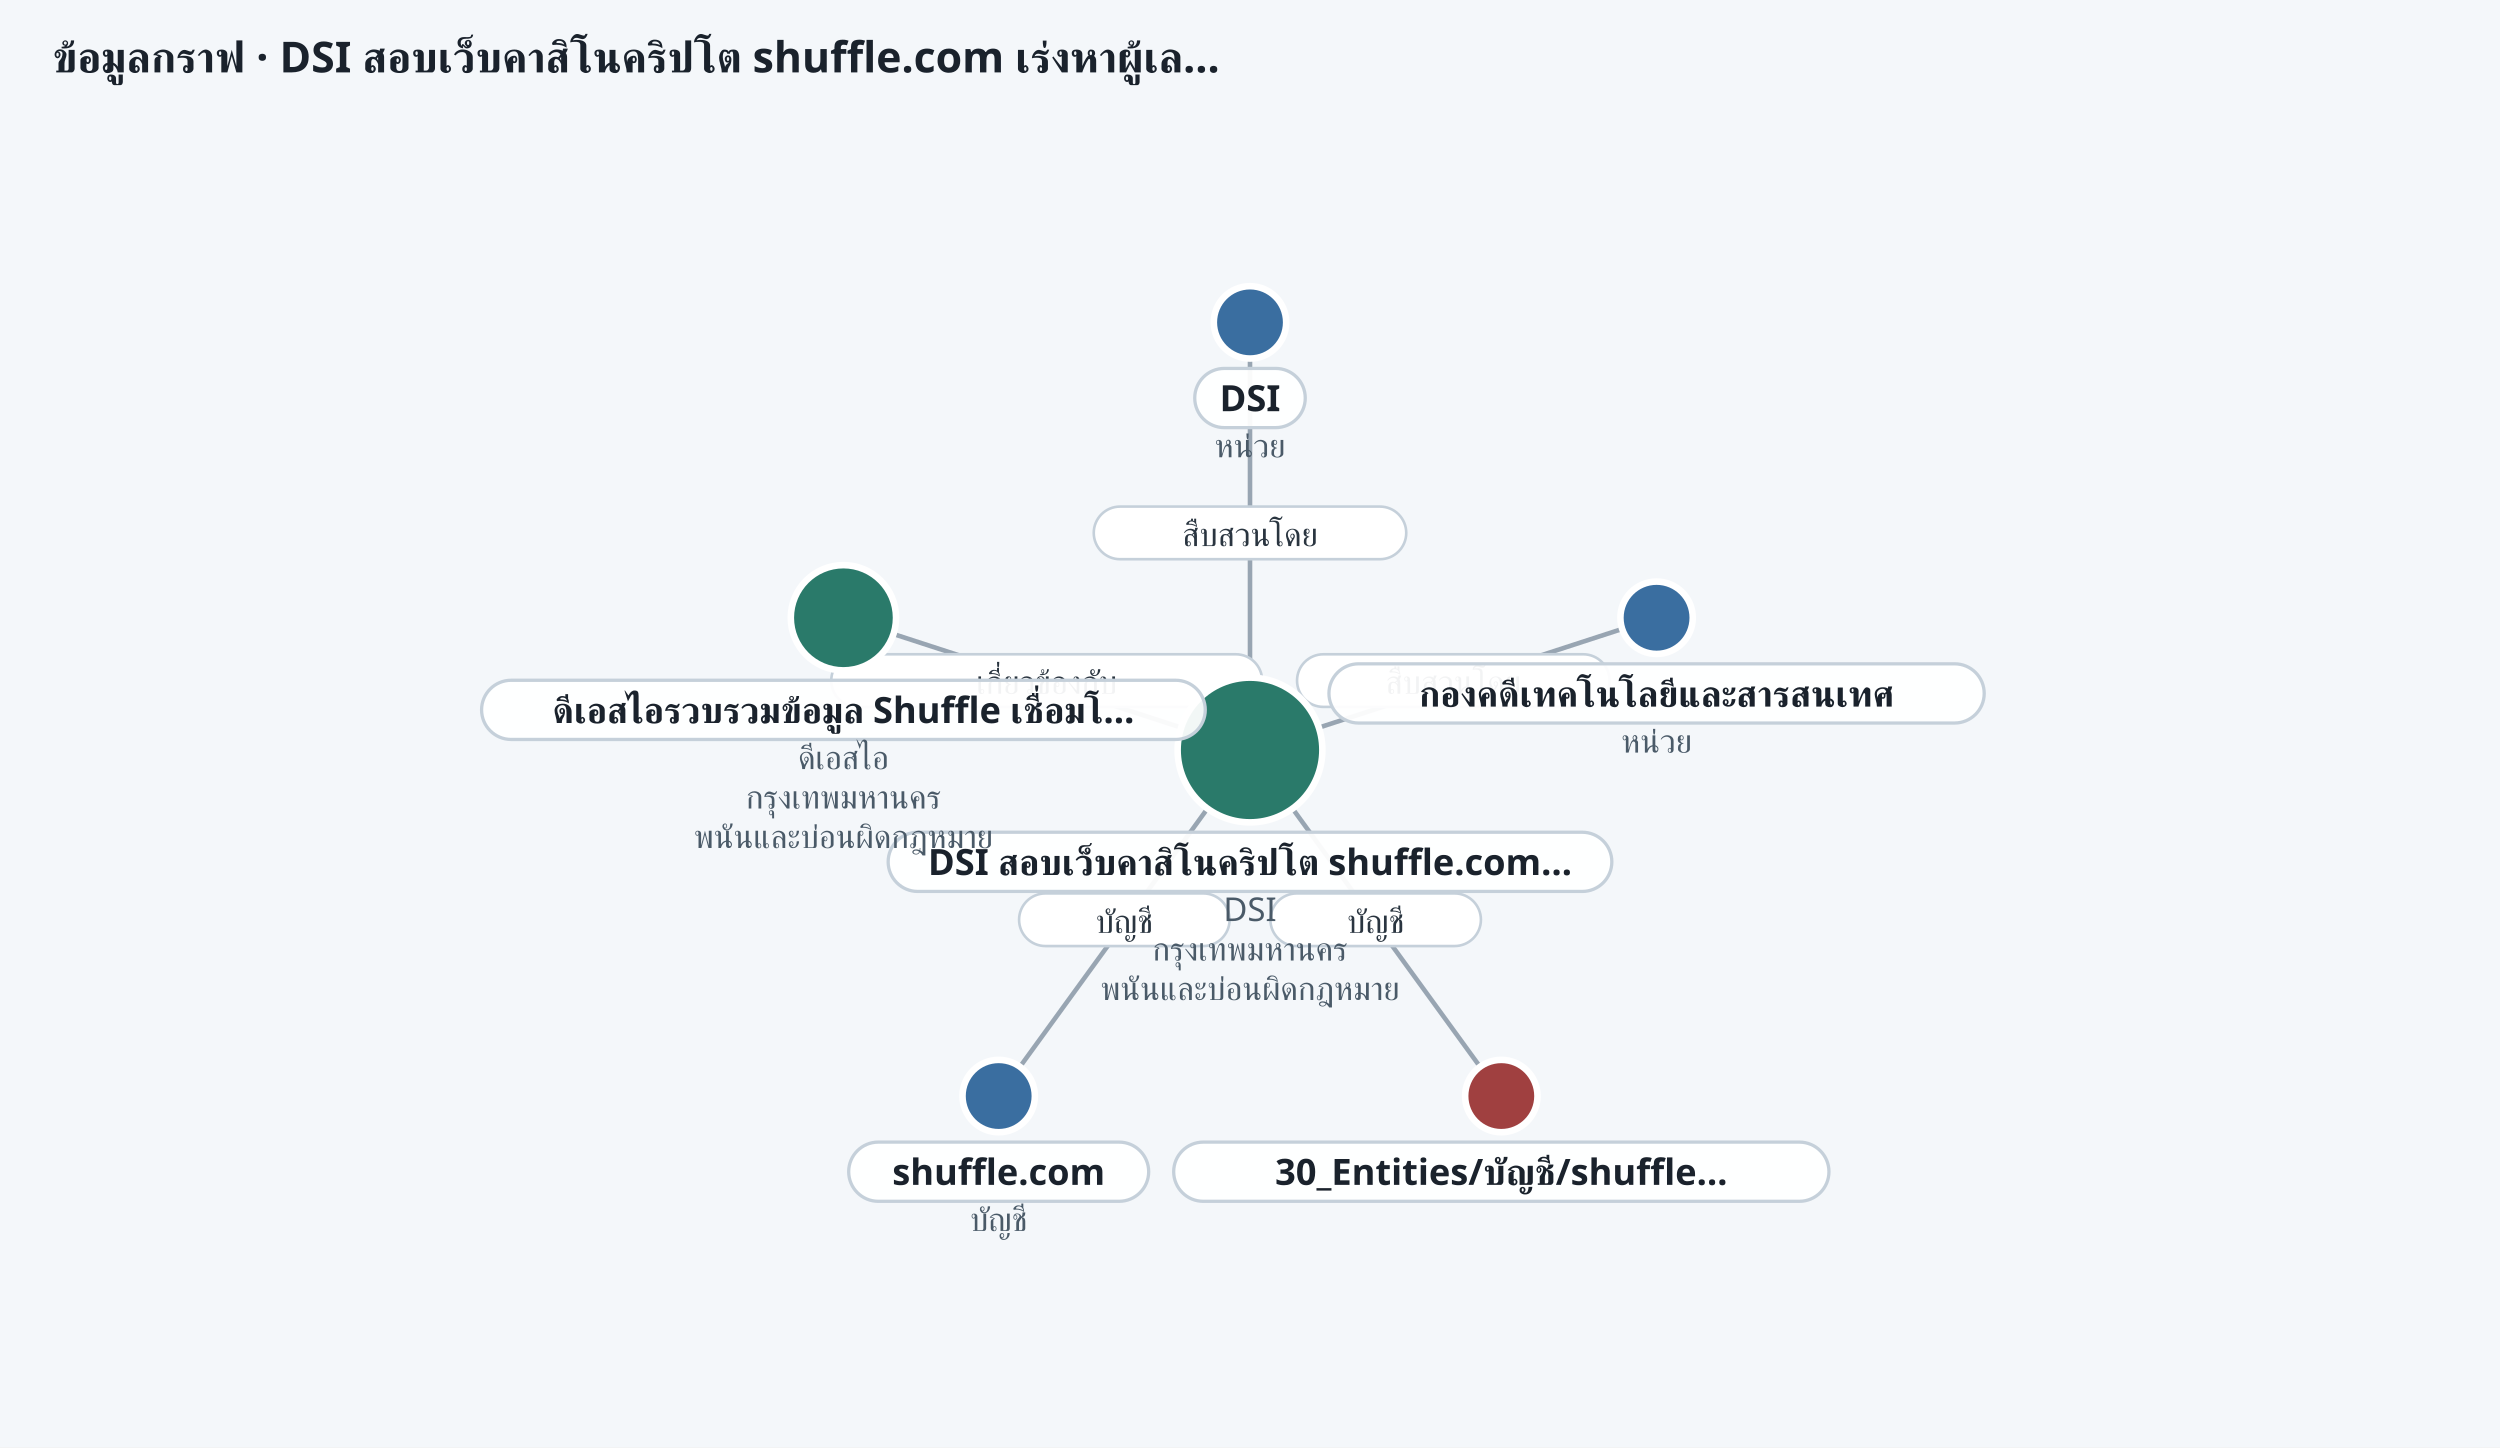
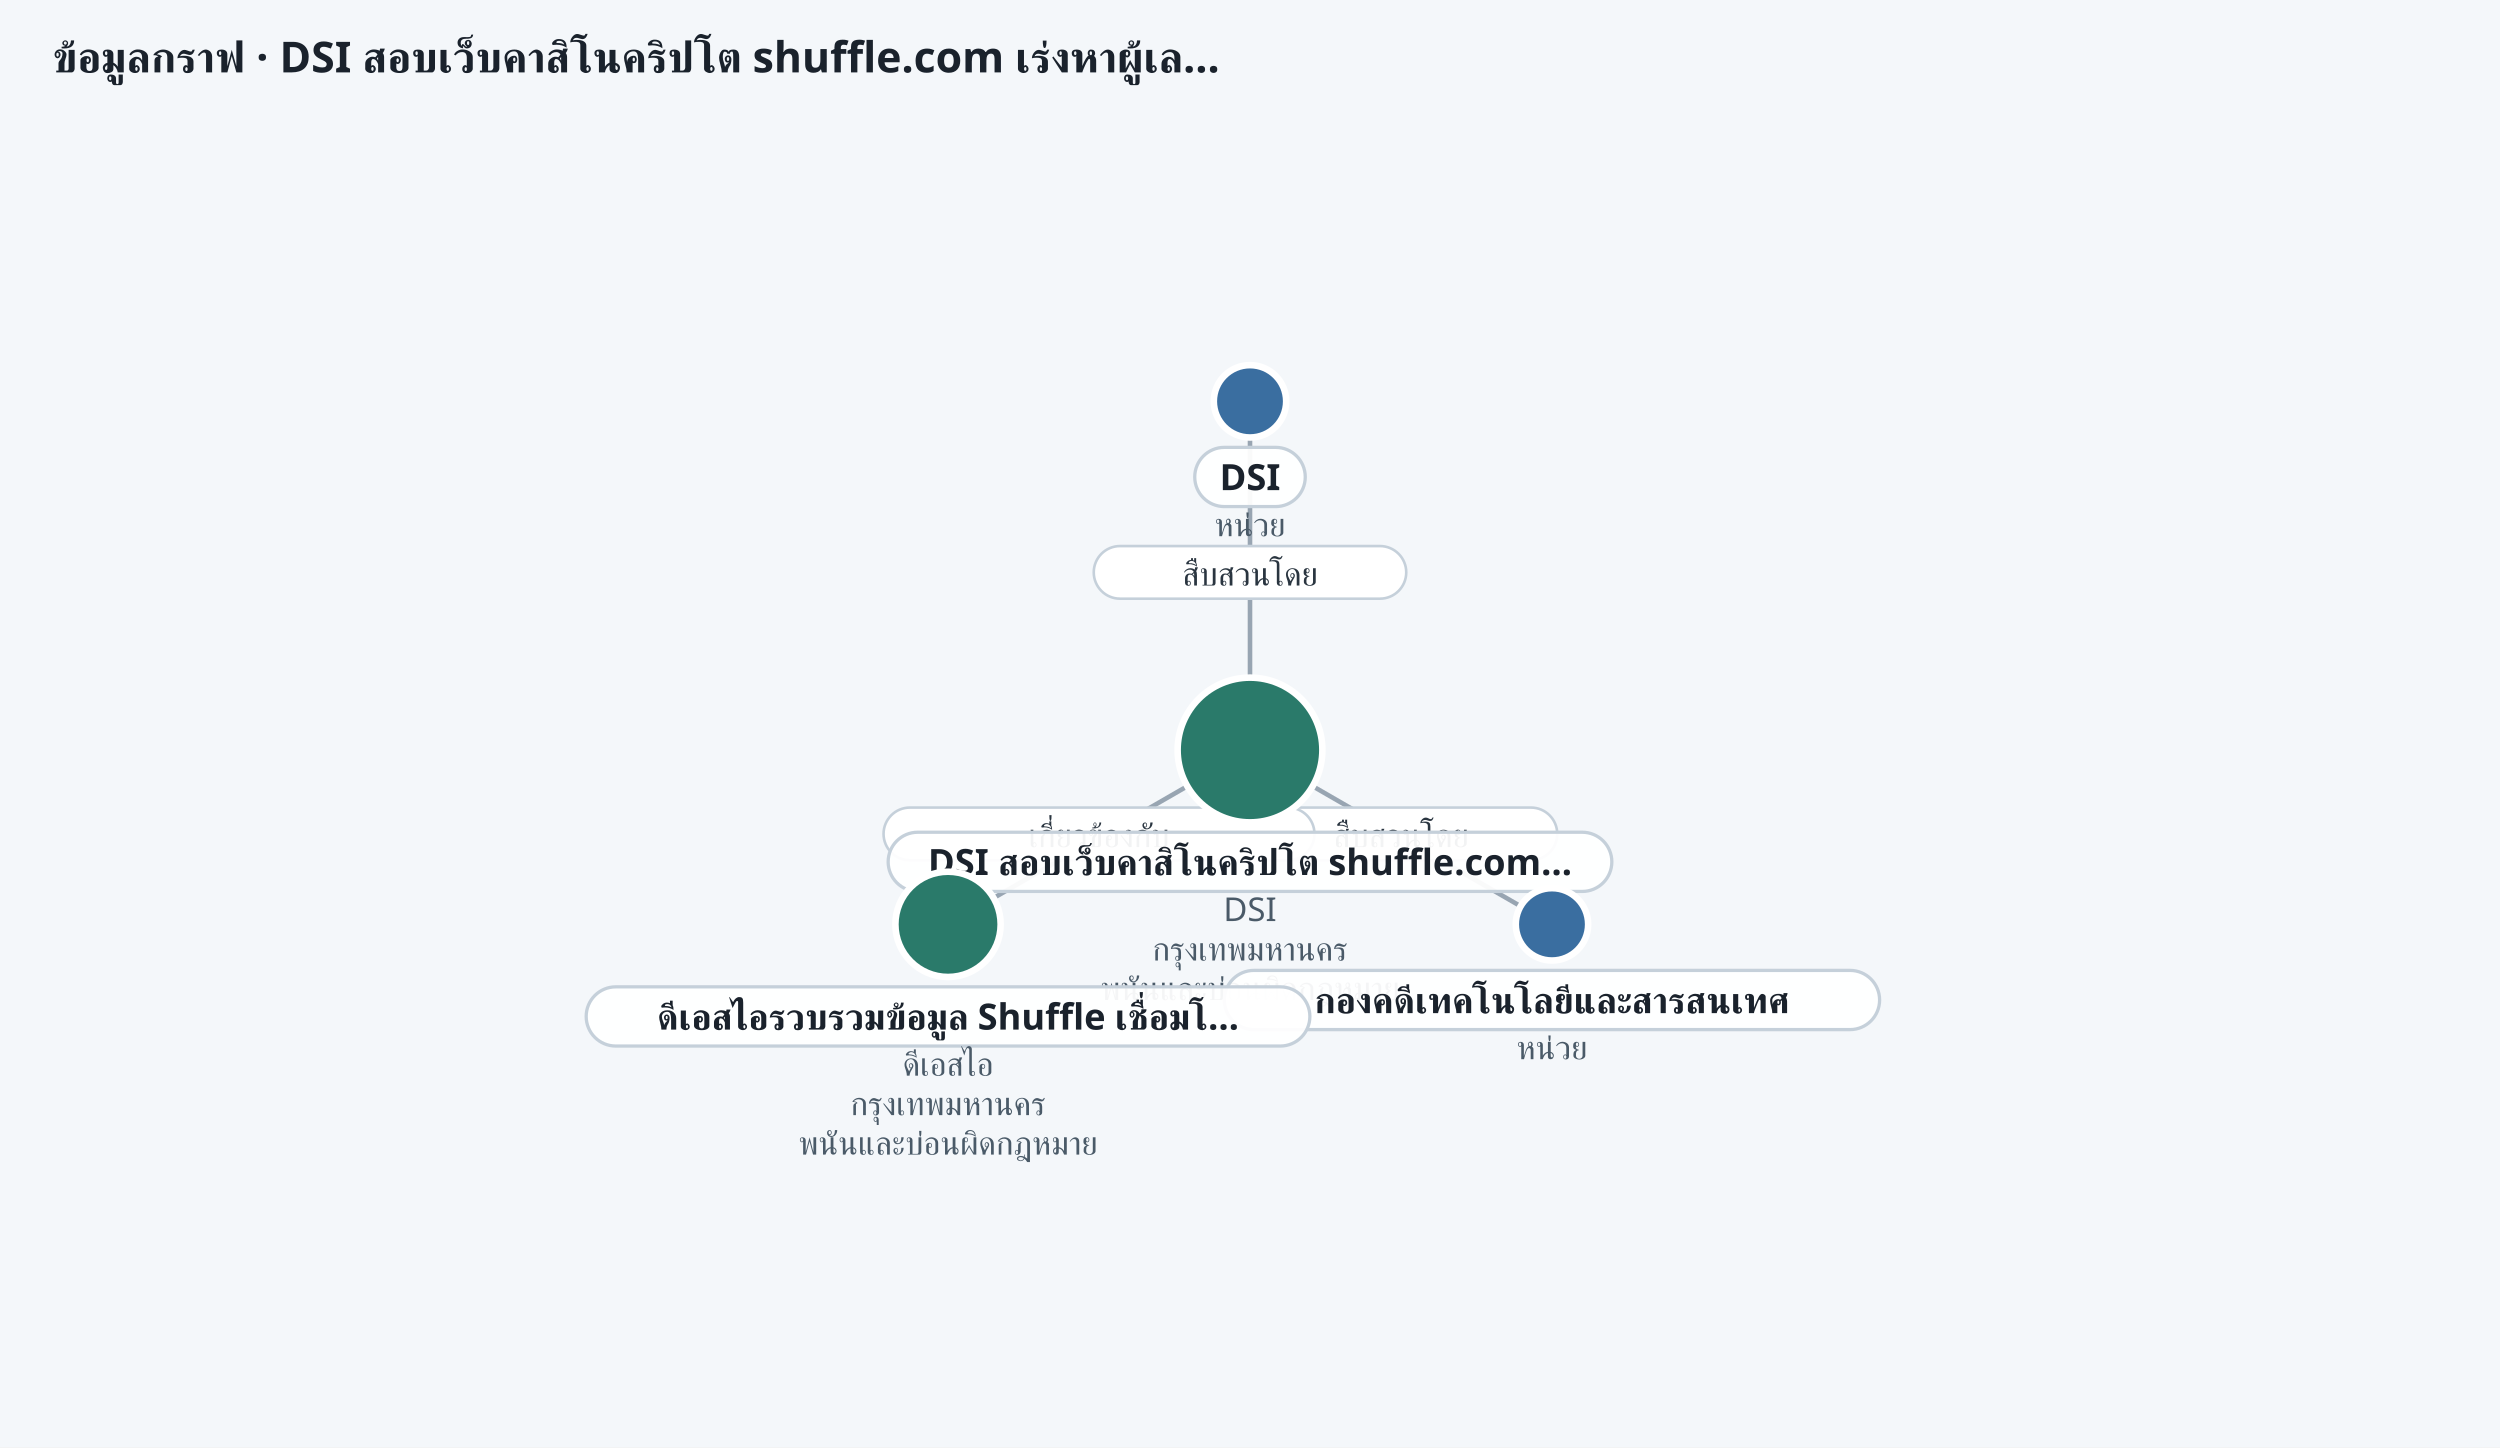
<svg xmlns="http://www.w3.org/2000/svg" width="760" height="440" viewBox="0 0 760 440" role="img" aria-label="ego graph 20261022-gamble-dsi-shuffle">
  <rect width="100%" height="100%" fill="#f4f7fa" />
  <text x="16" y="22" font-size="13" font-weight="700" fill="#1a222c" font-family="Sarabun, Anuphan, sans-serif">ข้อมูลกราฟ · DSI สอบเว็บคาสิโนคริปโต shuffle.com เร่งหาผู้เล…</text>
-   <line x1="380.0" y1="228.0" x2="380.0" y2="98.0" stroke="#7a8a9a" stroke-width="1.4" opacity="0.75" />
-   <rect x="332.5" y="154.0" width="95.0" height="16" rx="8" fill="#fff" stroke="#c5d0da" stroke-width="0.8" />
-   <text x="380.0" y="166.0" text-anchor="middle" font-size="10" fill="#2a3540" font-family="Sarabun, Anuphan, sans-serif">สืบสวนโดย</text>
-   <line x1="380.0" y1="228.0" x2="503.6" y2="187.8" stroke="#7a8a9a" stroke-width="1.4" opacity="0.75" />
-   <rect x="394.3" y="198.9" width="95.0" height="16" rx="8" fill="#fff" stroke="#c5d0da" stroke-width="0.8" />
-   <text x="441.8" y="210.9" text-anchor="middle" font-size="10" fill="#2a3540" font-family="Sarabun, Anuphan, sans-serif">สืบสวนโดย</text>
-   <line x1="380.0" y1="228.0" x2="456.4" y2="333.2" stroke="#7a8a9a" stroke-width="1.4" opacity="0.75" />
-   <rect x="386.2" y="271.6" width="64.0" height="16" rx="8" fill="#fff" stroke="#c5d0da" stroke-width="0.8" />
-   <text x="418.2" y="283.6" text-anchor="middle" font-size="10" fill="#2a3540" font-family="Sarabun, Anuphan, sans-serif">บัญชี</text>
-   <line x1="380.0" y1="228.0" x2="303.6" y2="333.2" stroke="#7a8a9a" stroke-width="1.4" opacity="0.75" />
-   <rect x="309.8" y="271.6" width="64.0" height="16" rx="8" fill="#fff" stroke="#c5d0da" stroke-width="0.8" />
-   <text x="341.8" y="283.6" text-anchor="middle" font-size="10" fill="#2a3540" font-family="Sarabun, Anuphan, sans-serif">บัญชี</text>
-   <line x1="380.0" y1="228.0" x2="256.4" y2="187.8" stroke="#7a8a9a" stroke-width="1.4" opacity="0.75" />
-   <rect x="252.7" y="198.9" width="131.0" height="16" rx="8" fill="#fff" stroke="#c5d0da" stroke-width="0.8" />
-   <text x="318.2" y="210.9" text-anchor="middle" font-size="10" fill="#2a3540" font-family="Sarabun, Anuphan, sans-serif">เกี่ยวข้องกับ</text>
+   <line x1="380.0" y1="228.0" x2="380.0" y2="122.0" stroke="#7a8a9a" stroke-width="1.4" opacity="0.75" />
+   <rect x="332.5" y="166.0" width="95.0" height="16" rx="8" fill="#fff" stroke="#c5d0da" stroke-width="0.8" />
+   <text x="380.0" y="178.0" text-anchor="middle" font-size="10" fill="#2a3540" font-family="Sarabun, Anuphan, sans-serif">สืบสวนโดย</text>
+   <line x1="380.0" y1="228.0" x2="471.8" y2="281.0" stroke="#7a8a9a" stroke-width="1.4" opacity="0.75" />
+   <rect x="378.4" y="245.5" width="95.0" height="16" rx="8" fill="#fff" stroke="#c5d0da" stroke-width="0.8" />
+   <text x="425.9" y="257.5" text-anchor="middle" font-size="10" fill="#2a3540" font-family="Sarabun, Anuphan, sans-serif">สืบสวนโดย</text>
+   <line x1="380.0" y1="228.0" x2="288.2" y2="281.0" stroke="#7a8a9a" stroke-width="1.4" opacity="0.75" />
+   <rect x="268.6" y="245.5" width="131.0" height="16" rx="8" fill="#fff" stroke="#c5d0da" stroke-width="0.8" />
+   <text x="334.1" y="257.5" text-anchor="middle" font-size="10" fill="#2a3540" font-family="Sarabun, Anuphan, sans-serif">เกี่ยวข้องกับ</text>
  <circle cx="380.0" cy="228.0" r="22" fill="#2a7a6a" stroke="#fff" stroke-width="2" />
  <rect x="270.0" y="253.0" width="220.0" height="18" rx="9" fill="rgba(255,255,255,0.94)" stroke="#c5d0da" />
  <text x="380.0" y="266.0" text-anchor="middle" font-size="11" font-weight="600" fill="#1a222c" font-family="Sarabun, Anuphan, sans-serif">DSI สอบเว็บคาสิโนคริปโต shuffle.com…</text>
  <text x="380.0" y="280.0" text-anchor="middle" font-size="10" fill="#4a5a68" font-family="Sarabun, Anuphan, sans-serif">DSI</text>
  <text x="380.0" y="292.0" text-anchor="middle" font-size="10" fill="#4a5a68" font-family="Sarabun, Anuphan, sans-serif">กรุงเทพมหานคร</text>
  <text x="380.0" y="304.0" text-anchor="middle" font-size="10" fill="#4a5a68" font-family="Sarabun, Anuphan, sans-serif">พนันและบ่อนผิดกฎหมาย</text>
-   <circle cx="380.0" cy="98.0" r="11" fill="#3a6ea0" stroke="#fff" stroke-width="2" />
-   <rect x="363.2" y="112.0" width="33.6" height="18" rx="9" fill="rgba(255,255,255,0.94)" stroke="#c5d0da" />
-   <text x="380.0" y="125.0" text-anchor="middle" font-size="11" font-weight="600" fill="#1a222c" font-family="Sarabun, Anuphan, sans-serif">DSI</text>
-   <text x="380.0" y="139.0" text-anchor="middle" font-size="10" fill="#4a5a68" font-family="Sarabun, Anuphan, sans-serif">หน่วย</text>
-   <circle cx="503.6" cy="187.8" r="11" fill="#3a6ea0" stroke="#fff" stroke-width="2" />
-   <rect x="404.0" y="201.8" width="199.2" height="18" rx="9" fill="rgba(255,255,255,0.94)" stroke="#c5d0da" />
-   <text x="503.6" y="214.8" text-anchor="middle" font-size="11" font-weight="600" fill="#1a222c" font-family="Sarabun, Anuphan, sans-serif">กองคดีเทคโนโลยีและสารสนเทศ</text>
-   <text x="503.6" y="228.8" text-anchor="middle" font-size="10" fill="#4a5a68" font-family="Sarabun, Anuphan, sans-serif">หน่วย</text>
-   <circle cx="456.4" cy="333.2" r="11" fill="#a04040" stroke="#fff" stroke-width="2" />
-   <rect x="356.8" y="347.2" width="199.2" height="18" rx="9" fill="rgba(255,255,255,0.94)" stroke="#c5d0da" />
-   <text x="456.4" y="360.2" text-anchor="middle" font-size="11" font-weight="600" fill="#1a222c" font-family="Sarabun, Anuphan, sans-serif">30_Entities/บัญชี/shuffle…</text>
-   <circle cx="303.6" cy="333.2" r="11" fill="#3a6ea0" stroke="#fff" stroke-width="2" />
-   <rect x="258.0" y="347.2" width="91.2" height="18" rx="9" fill="rgba(255,255,255,0.94)" stroke="#c5d0da" />
-   <text x="303.6" y="360.2" text-anchor="middle" font-size="11" font-weight="600" fill="#1a222c" font-family="Sarabun, Anuphan, sans-serif">shuffle.com</text>
-   <text x="303.6" y="374.2" text-anchor="middle" font-size="10" fill="#4a5a68" font-family="Sarabun, Anuphan, sans-serif">บัญชี</text>
-   <circle cx="256.4" cy="187.8" r="16" fill="#2a7a6a" stroke="#fff" stroke-width="2" />
-   <rect x="146.4" y="206.8" width="220.0" height="18" rx="9" fill="rgba(255,255,255,0.94)" stroke="#c5d0da" />
-   <text x="256.4" y="219.8" text-anchor="middle" font-size="11" font-weight="600" fill="#1a222c" font-family="Sarabun, Anuphan, sans-serif">ดีเอสไอรวบรวมข้อมูล Shuffle เชื่อมโ…</text>
-   <text x="256.4" y="233.8" text-anchor="middle" font-size="10" fill="#4a5a68" font-family="Sarabun, Anuphan, sans-serif">ดีเอสไอ</text>
-   <text x="256.4" y="245.8" text-anchor="middle" font-size="10" fill="#4a5a68" font-family="Sarabun, Anuphan, sans-serif">กรุงเทพมหานคร</text>
-   <text x="256.4" y="257.8" text-anchor="middle" font-size="10" fill="#4a5a68" font-family="Sarabun, Anuphan, sans-serif">พนันและบ่อนผิดกฎหมาย</text>
+   <circle cx="380.0" cy="122.0" r="11" fill="#3a6ea0" stroke="#fff" stroke-width="2" />
+   <rect x="363.2" y="136.0" width="33.6" height="18" rx="9" fill="rgba(255,255,255,0.94)" stroke="#c5d0da" />
+   <text x="380.0" y="149.0" text-anchor="middle" font-size="11" font-weight="600" fill="#1a222c" font-family="Sarabun, Anuphan, sans-serif">DSI</text>
+   <text x="380.0" y="163.0" text-anchor="middle" font-size="10" fill="#4a5a68" font-family="Sarabun, Anuphan, sans-serif">หน่วย</text>
+   <circle cx="471.8" cy="281.0" r="11" fill="#3a6ea0" stroke="#fff" stroke-width="2" />
+   <rect x="372.2" y="295.0" width="199.2" height="18" rx="9" fill="rgba(255,255,255,0.94)" stroke="#c5d0da" />
+   <text x="471.8" y="308.0" text-anchor="middle" font-size="11" font-weight="600" fill="#1a222c" font-family="Sarabun, Anuphan, sans-serif">กองคดีเทคโนโลยีและสารสนเทศ</text>
+   <text x="471.8" y="322.0" text-anchor="middle" font-size="10" fill="#4a5a68" font-family="Sarabun, Anuphan, sans-serif">หน่วย</text>
+   <circle cx="288.2" cy="281.0" r="16" fill="#2a7a6a" stroke="#fff" stroke-width="2" />
+   <rect x="178.2" y="300.0" width="220.0" height="18" rx="9" fill="rgba(255,255,255,0.94)" stroke="#c5d0da" />
+   <text x="288.2" y="313.0" text-anchor="middle" font-size="11" font-weight="600" fill="#1a222c" font-family="Sarabun, Anuphan, sans-serif">ดีเอสไอรวบรวมข้อมูล Shuffle เชื่อมโ…</text>
+   <text x="288.2" y="327.0" text-anchor="middle" font-size="10" fill="#4a5a68" font-family="Sarabun, Anuphan, sans-serif">ดีเอสไอ</text>
+   <text x="288.2" y="339.0" text-anchor="middle" font-size="10" fill="#4a5a68" font-family="Sarabun, Anuphan, sans-serif">กรุงเทพมหานคร</text>
+   <text x="288.2" y="351.0" text-anchor="middle" font-size="10" fill="#4a5a68" font-family="Sarabun, Anuphan, sans-serif">พนันและบ่อนผิดกฎหมาย</text>
</svg>
